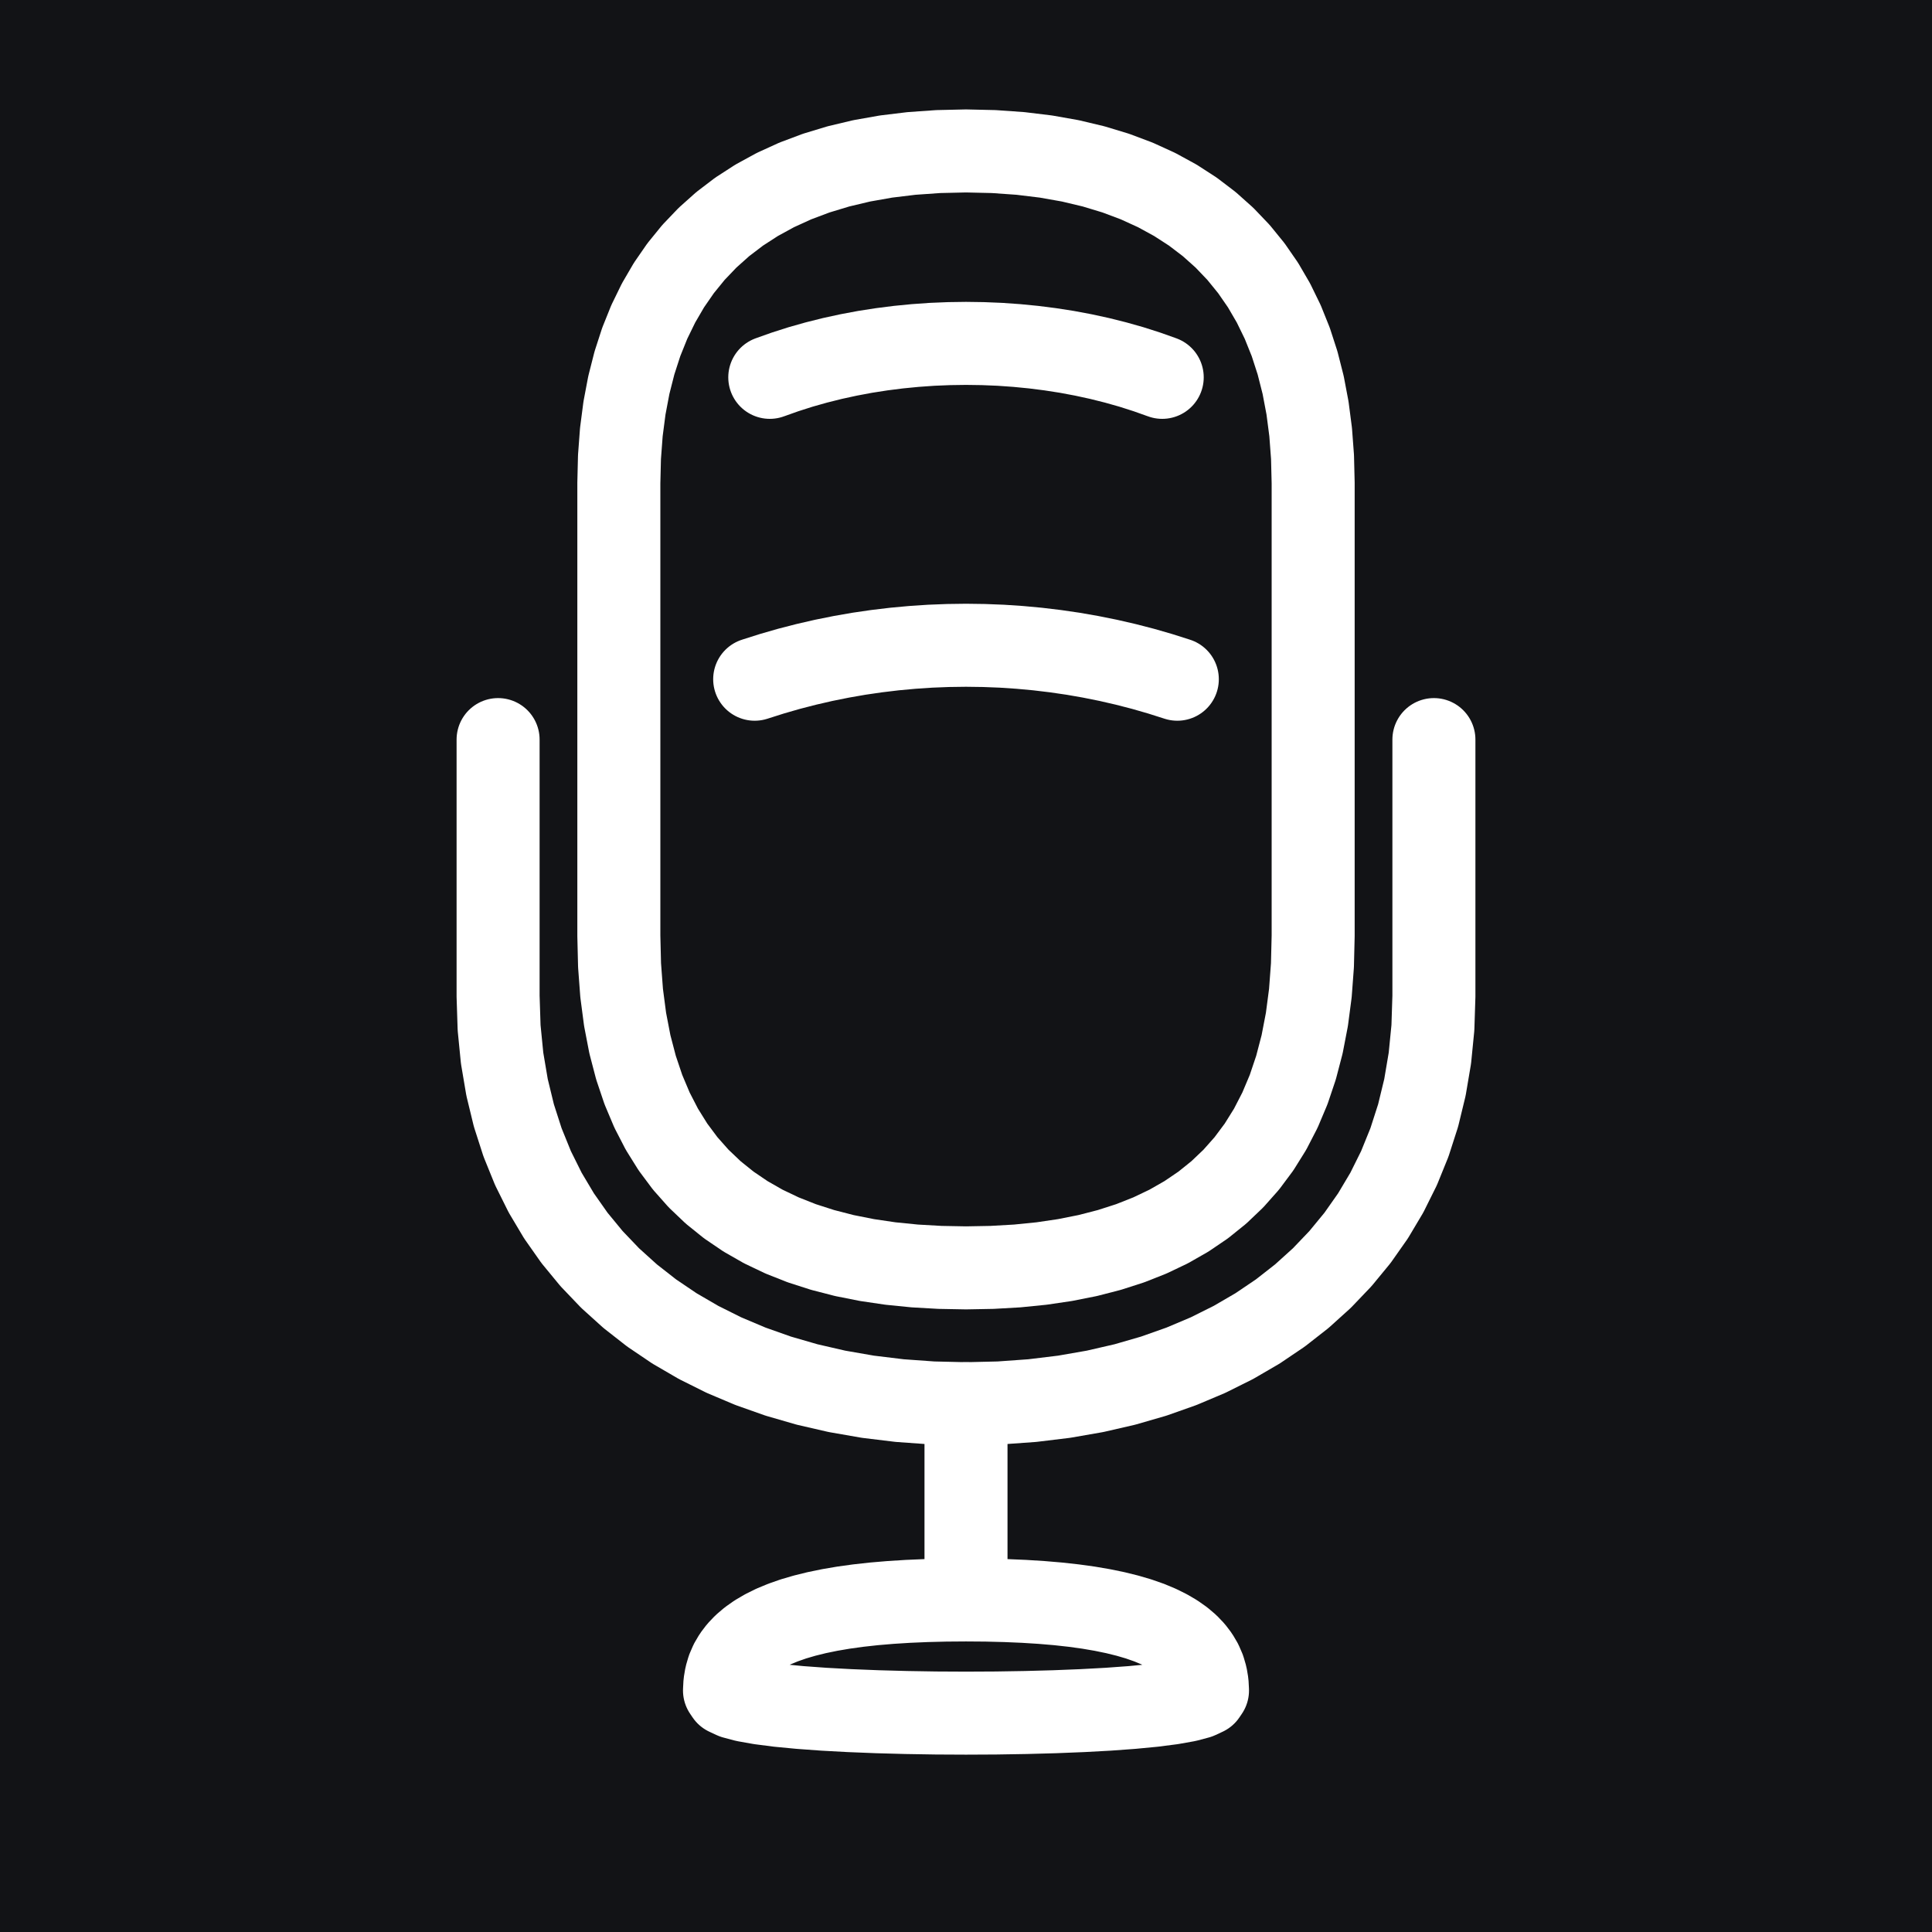
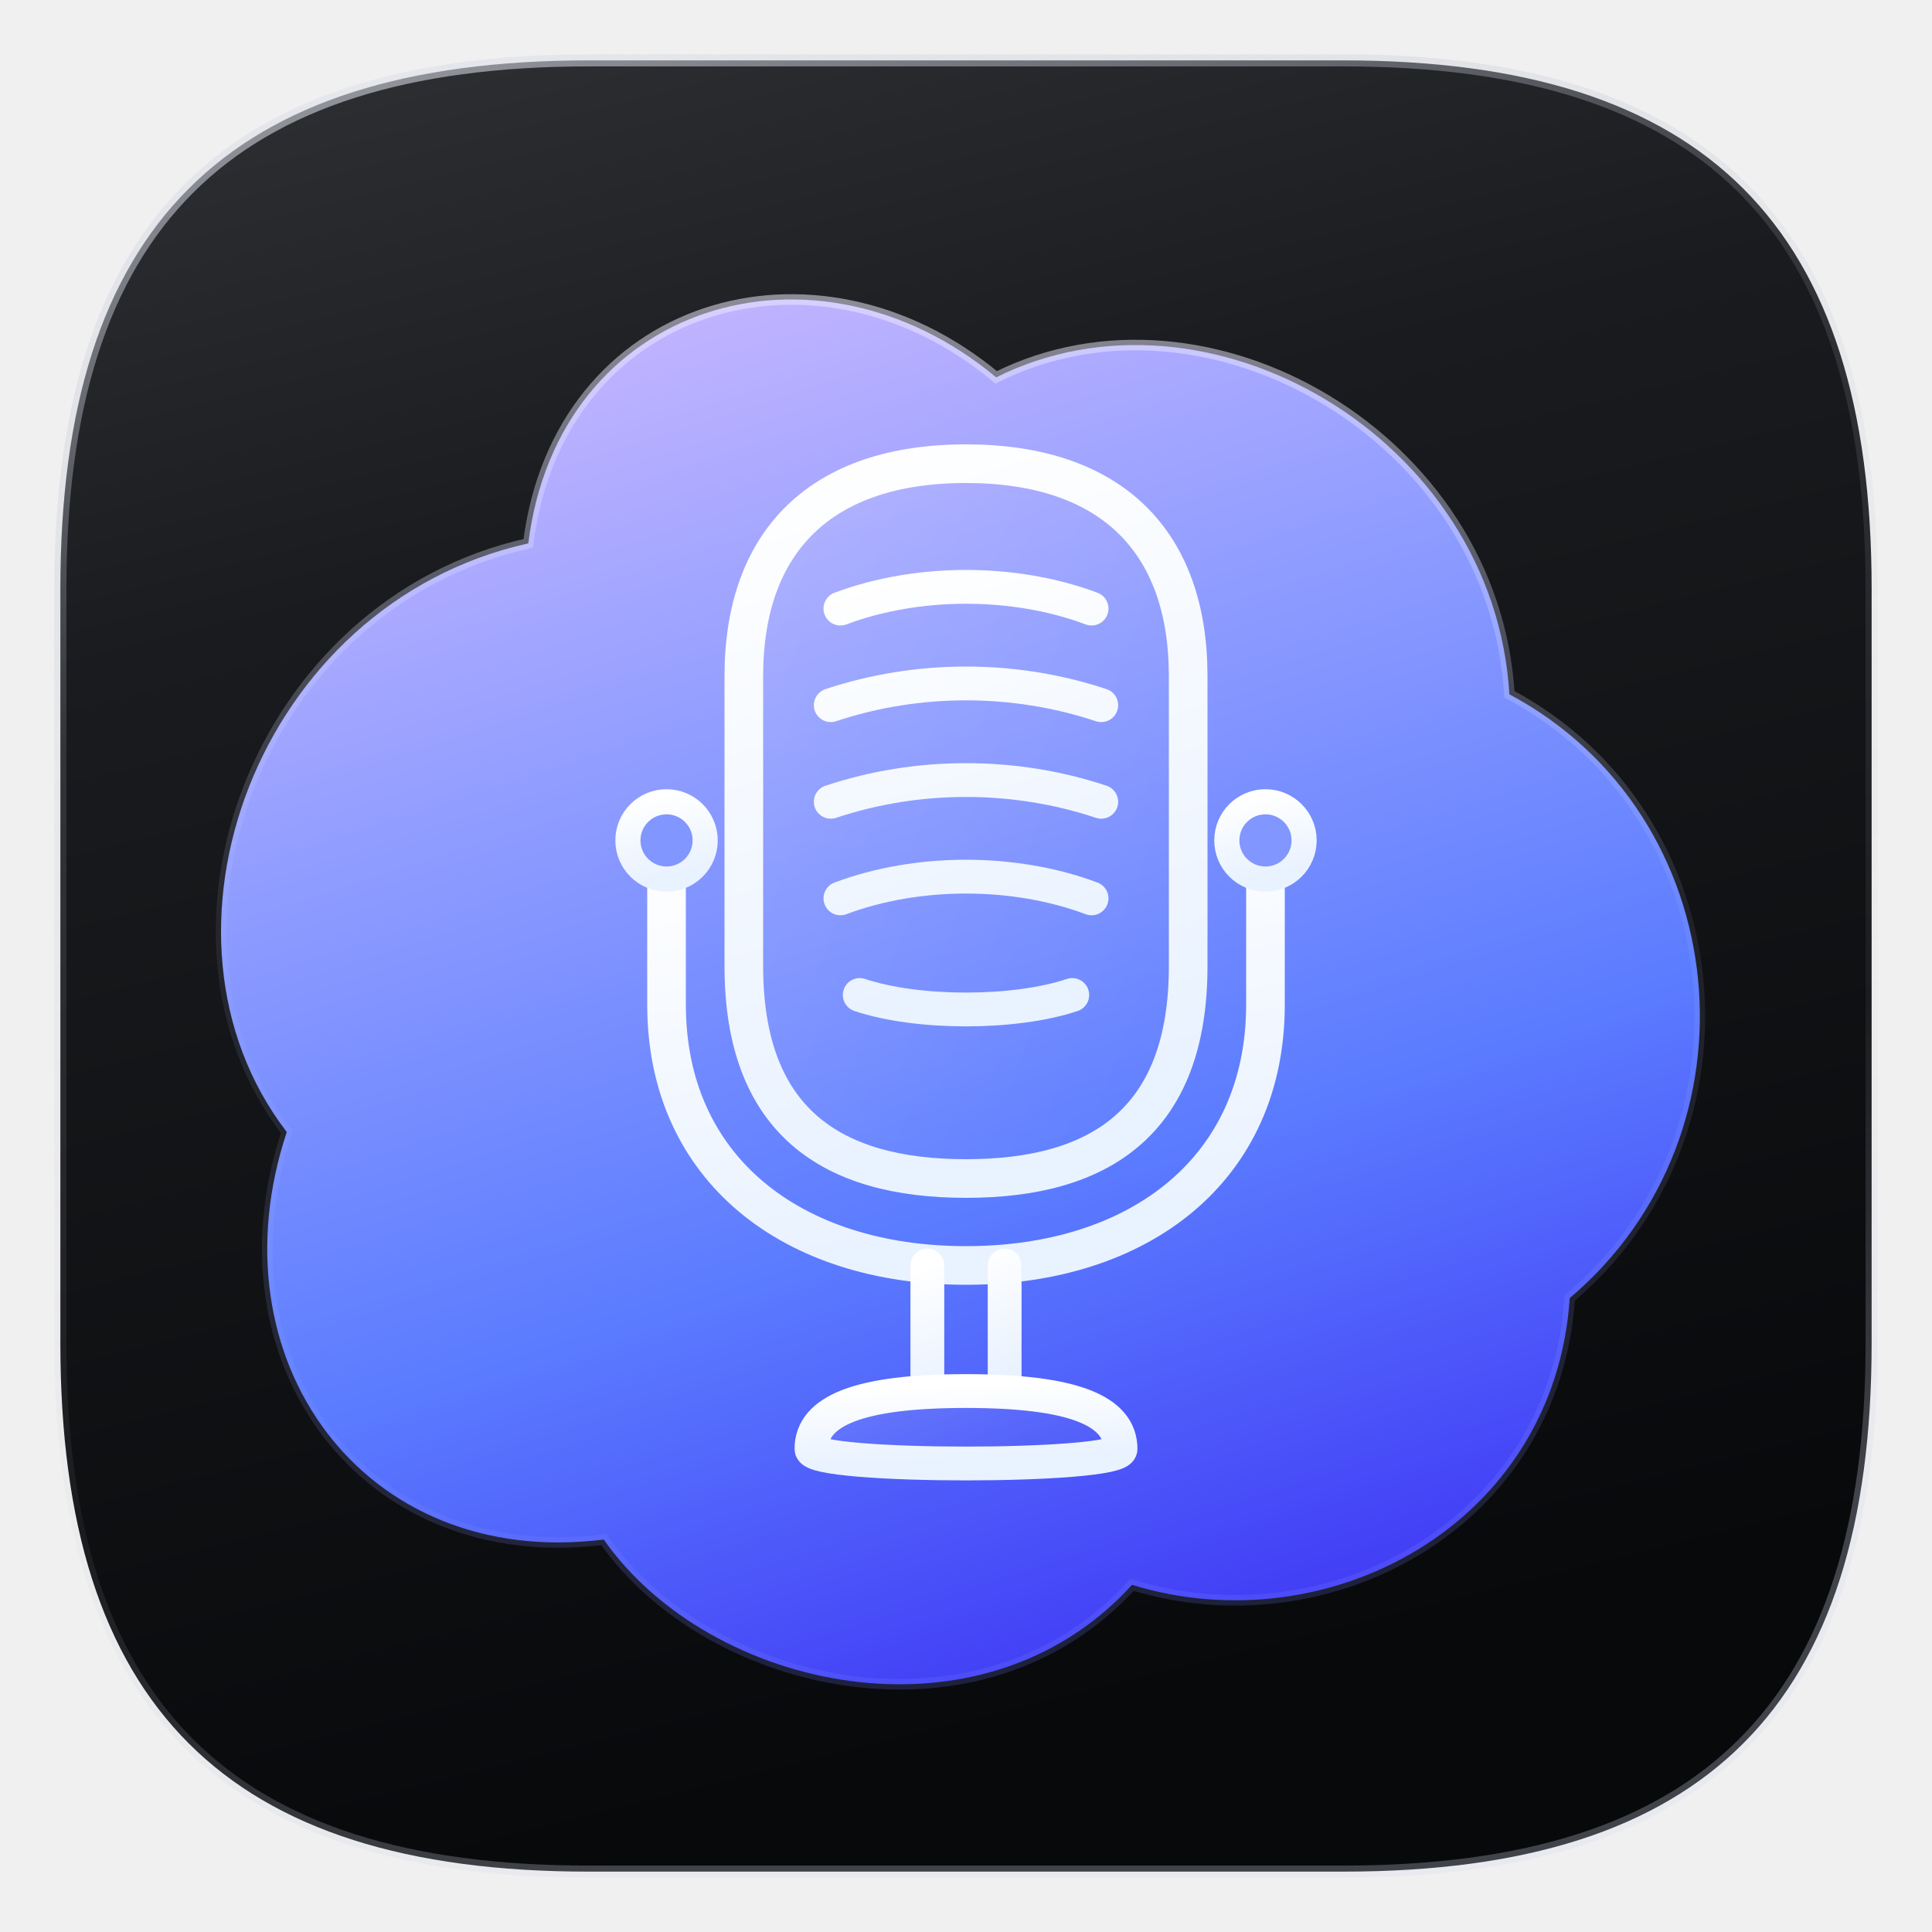
- <svg xmlns="http://www.w3.org/2000/svg" width="32" height="32" viewBox="0 0 128 128">
-   <rect width="128" height="128" fill="#121316" />
-   <g transform="translate(16 0)">
-     <g fill="none" stroke="#ffffff" stroke-linecap="round" stroke-linejoin="round">
-       <path d="M25.000,32.000 L25.042,30.281 L25.166,28.626 L25.373,27.035 L25.662,25.509 L26.033,24.049 L26.484,22.656 L27.017,21.331 L27.630,20.074 L28.322,18.887 L29.094,17.770 L29.945,16.724 L30.875,15.750 L31.883,14.849 L32.968,14.022 L34.131,13.270 L35.370,12.593 L36.686,11.992 L38.078,11.469 L39.546,11.024 L41.088,10.657 L42.705,10.371 L44.396,10.166 L46.162,10.042 L48.000,10.000 L49.838,10.042 L51.604,10.166 L53.295,10.371 L54.912,10.657 L56.454,11.024 L57.922,11.469 L59.314,11.992 L60.630,12.593 L61.869,13.270 L63.032,14.022 L64.117,14.849 L65.125,15.750 L66.055,16.724 L66.906,17.770 L67.678,18.887 L68.370,20.074 L68.983,21.331 L69.516,22.656 L69.967,24.049 L70.338,25.509 L70.627,27.035 L70.834,28.626 L70.958,30.281 L71.000,32.000 L71.000,34.500 L71.000,37.000 L71.000,39.500 L71.000,42.000 L71.000,44.500 L71.000,47.000 L71.000,49.500 L71.000,52.000 L71.000,54.500 L71.000,57.000 L71.000,59.500 L71.000,62.000 L70.953,63.948 L70.815,65.794 L70.586,67.539 L70.269,69.185 L69.864,70.734 L69.375,72.188 L68.802,73.547 L68.148,74.815 L67.414,75.992 L66.602,77.081 L65.713,78.083 L64.750,79.000 L63.714,79.834 L62.606,80.586 L61.430,81.258 L60.185,81.852 L58.875,82.370 L57.500,82.812 L56.063,83.183 L54.565,83.481 L53.008,83.711 L51.394,83.873 L49.724,83.968 L48.000,84.000 L46.276,83.968 L44.606,83.873 L42.992,83.711 L41.435,83.481 L39.937,83.183 L38.500,82.812 L37.125,82.370 L35.815,81.852 L34.570,81.258 L33.394,80.586 L32.286,79.834 L31.250,79.000 L30.287,78.083 L29.398,77.081 L28.586,75.992 L27.852,74.815 L27.198,73.547 L26.625,72.188 L26.136,70.734 L25.731,69.185 L25.414,67.539 L25.185,65.794 L25.047,63.948 L25.000,62.000 L25.000,59.500 L25.000,57.000 L25.000,54.500 L25.000,52.000 L25.000,49.500 L25.000,47.000 L25.000,44.500 L25.000,42.000 L25.000,39.500 L25.000,37.000 L25.000,34.500 L25.000,32.000 L25.000,32.000" stroke-width="5.5" />
-       <path d="M35.000,25.000 L36.010,24.641 L37.039,24.312 L38.086,24.016 L39.148,23.750 L40.224,23.516 L41.312,23.312 L42.411,23.141 L43.519,23.000 L44.633,22.891 L45.752,22.812 L46.875,22.766 L48.000,22.750 L49.125,22.766 L50.248,22.812 L51.367,22.891 L52.481,23.000 L53.589,23.141 L54.688,23.312 L55.776,23.516 L56.852,23.750 L57.914,24.016 L58.961,24.312 L59.990,24.641 L61.000,25.000M34.000,45.000 L35.130,44.641 L36.270,44.312 L37.418,44.016 L38.574,43.750 L39.737,43.516 L40.906,43.312 L42.081,43.141 L43.259,43.000 L44.441,42.891 L45.626,42.812 L46.813,42.766 L48.000,42.750 L49.187,42.766 L50.374,42.812 L51.559,42.891 L52.741,43.000 L53.919,43.141 L55.094,43.312 L56.263,43.516 L57.426,43.750 L58.582,44.016 L59.730,44.312 L60.870,44.641 L62.000,45.000" stroke-width="5.5" />
-       <path d="M17.000,49.000 L17.000,50.417 L17.000,51.833 L17.000,53.250 L17.000,54.667 L17.000,56.083 L17.000,57.500 L17.000,58.917 L17.000,60.333 L17.000,61.750 L17.000,63.167 L17.000,64.583 L17.000,66.000 L17.067,68.088 L17.266,70.102 L17.594,72.041 L18.046,73.903 L18.620,75.686 L19.312,77.391 L20.119,79.014 L21.037,80.556 L22.062,82.014 L23.192,83.387 L24.422,84.675 L25.750,85.875 L27.171,86.987 L28.683,88.009 L30.281,88.939 L31.963,89.778 L33.725,90.522 L35.562,91.172 L37.473,91.725 L39.454,92.181 L41.500,92.537 L43.609,92.793 L45.777,92.948 L48.000,93.000 L50.223,92.948 L52.391,92.793 L54.500,92.537 L56.546,92.181 L58.527,91.725 L60.438,91.172 L62.275,90.522 L64.037,89.778 L65.719,88.939 L67.317,88.009 L68.829,86.987 L70.250,85.875 L71.578,84.675 L72.808,83.387 L73.938,82.014 L74.963,80.556 L75.881,79.014 L76.688,77.391 L77.380,75.686 L77.954,73.903 L78.406,72.041 L78.734,70.102 L78.933,68.088 L79.000,66.000 L79.000,64.583 L79.000,63.167 L79.000,61.750 L79.000,60.333 L79.000,58.917 L79.000,57.500 L79.000,56.083 L79.000,54.667 L79.000,53.250 L79.000,51.833 L79.000,50.417 L79.000,49.000" stroke-width="5.5" />
-       <path d="M48.000,93.000 L48.000,94.083 L48.000,95.167 L48.000,96.250 L48.000,97.333 L48.000,98.417 L48.000,99.500 L48.000,100.583 L48.000,101.667 L48.000,102.750 L48.000,103.833 L48.000,104.917 L48.000,106.000" stroke-width="5.5" />
-       <path d="M32.000,112.000 L32.026,111.510 L32.105,111.042 L32.236,110.594 L32.421,110.167 L32.660,109.760 L32.953,109.375 L33.301,109.010 L33.704,108.667 L34.162,108.344 L34.677,108.042 L35.247,107.760 L35.875,107.500 L36.560,107.260 L37.303,107.042 L38.104,106.844 L38.963,106.667 L39.881,106.510 L40.859,106.375 L41.897,106.260 L42.995,106.167 L44.154,106.094 L45.374,106.042 L46.656,106.010 L48.000,106.000 L49.344,106.010 L50.626,106.042 L51.846,106.094 L53.005,106.167 L54.103,106.260 L55.141,106.375 L56.119,106.510 L57.037,106.667 L57.896,106.844 L58.697,107.042 L59.440,107.260 L60.125,107.500 L60.753,107.760 L61.323,108.042 L61.838,108.344 L62.296,108.667 L62.699,109.010 L63.047,109.375 L63.340,109.760 L63.579,110.167 L63.764,110.594 L63.895,111.042 L63.974,111.510 L64.000,112.000 L63.838,112.240 L63.370,112.458 L62.625,112.656 L61.630,112.833 L60.412,112.990 L59.000,113.125 L57.421,113.240 L55.704,113.333 L53.875,113.406 L51.963,113.458 L49.995,113.490 L48.000,113.500 L46.005,113.490 L44.037,113.458 L42.125,113.406 L40.296,113.333 L38.579,113.240 L37.000,113.125 L35.588,112.990 L34.370,112.833 L33.375,112.656 L32.630,112.458 L32.162,112.240 L32.000,112.000 L32.000,112.000" stroke-width="5.5" />
+ <svg xmlns="http://www.w3.org/2000/svg" width="512" height="512" viewBox="0 0 128 128">
+   <defs>
+     <linearGradient id="surface" x1="0" y1="0" x2="0.25" y2="1">
+       <stop stop-color="#303135" />
+       <stop offset="0.32" stop-color="#1a1b1e" />
+       <stop offset="1" stop-color="#08090b" />
+     </linearGradient>
+     <linearGradient id="rim" x1="0" y1="0" x2="0.3" y2="1">
+       <stop stop-color="#e5e7ef" stop-opacity="0.65" />
+       <stop offset="0.35" stop-color="#b5bccb" stop-opacity="0.16" />
+       <stop offset="0.75" stop-color="#b5bccb" stop-opacity="0.07" />
+       <stop offset="1" stop-color="#d4dbeb" stop-opacity="0.28" />
+     </linearGradient>
+     <linearGradient id="cloud" x1="0.3" y1="0" x2="0.65" y2="1">
+       <stop stop-color="#c2b4ff" />
+       <stop offset="0.28" stop-color="#929eff" />
+       <stop offset="0.65" stop-color="#5b7cff" />
+       <stop offset="1" stop-color="#4039f5" />
+     </linearGradient>
+     <linearGradient id="cloud-rim" x2="0" y2="1">
+       <stop stop-color="#eeebff" stop-opacity="0.52" />
+       <stop offset="0.45" stop-color="#c1ceff" stop-opacity="0.08" />
+       <stop offset="1" stop-color="#727dff" stop-opacity="0.2" />
+     </linearGradient>
+     <linearGradient id="metal" x2="0.2" y2="1">
+       <stop stop-color="#ffffff" />
+       <stop offset="1" stop-color="#e9f2ff" />
+     </linearGradient>
+     <linearGradient id="housing" x2="1" y2="0.6">
+       <stop stop-color="#ffffff" stop-opacity="0.12" />
+       <stop offset="1" stop-color="#ffffff" stop-opacity="0.02" />
+     </linearGradient>
+   </defs>
+   <path id="tile" d="M39 4H89C113 4 124 15 124 39V89C124 113 113 124 89 124H39C15 124 4 113 4 89V39C4 15 15 4 39 4Z" fill="url(#surface)" stroke="url(#rim)" stroke-width="0.8" />
+   <path id="cloud-shape" d="M35 36C37 20 54 15 66 25C80 18 99 29 100 46C115 54 117 75 104 86C103 101 88 109 75 105C65 116 47 112 40 102C24 104 14 90 19 75C9 62 17 40 35 36Z" fill="url(#cloud)" stroke="url(#cloud-rim)" stroke-width="0.7" />
+   <g id="microphone" transform="translate(33.28 24.32) scale(0.64)" stroke-linecap="round" stroke-linejoin="round">
+     <g fill="none" stroke="url(#metal)">
+       <path d="M25 32C25 18 33 10 48 10C63 10 71 18 71 32V62C71 78 62 84 48 84C34 84 25 78 25 62Z" fill="url(#housing)" stroke-width="4" />
+       <path id="grille" d="M35 25C43 22 53 22 61 25M34 35C43 32 53 32 62 35M34 45C43 42 53 42 62 45M35 55C43 52 53 52 61 55M37 65C43 67 53 67 59 65" stroke-width="3.5" />
+       <path d="M17 49V66C17 83 30 93 48 93C66 93 79 83 79 66V49" stroke-width="4" />
+       <g id="screws" stroke-width="2.6" fill="#8296ff">
+         <circle cx="17" cy="49" r="4" />
+         <circle cx="79" cy="49" r="4" />
+       </g>
+       <path id="stem" d="M44 93V106M52 93V106" stroke-width="3.5" />
+       <path d="M32 112C32 108 37 106 48 106C59 106 64 108 64 112C64 114 32 114 32 112Z" fill="url(#housing)" stroke-width="3.5" />
    </g>
  </g>
</svg>
